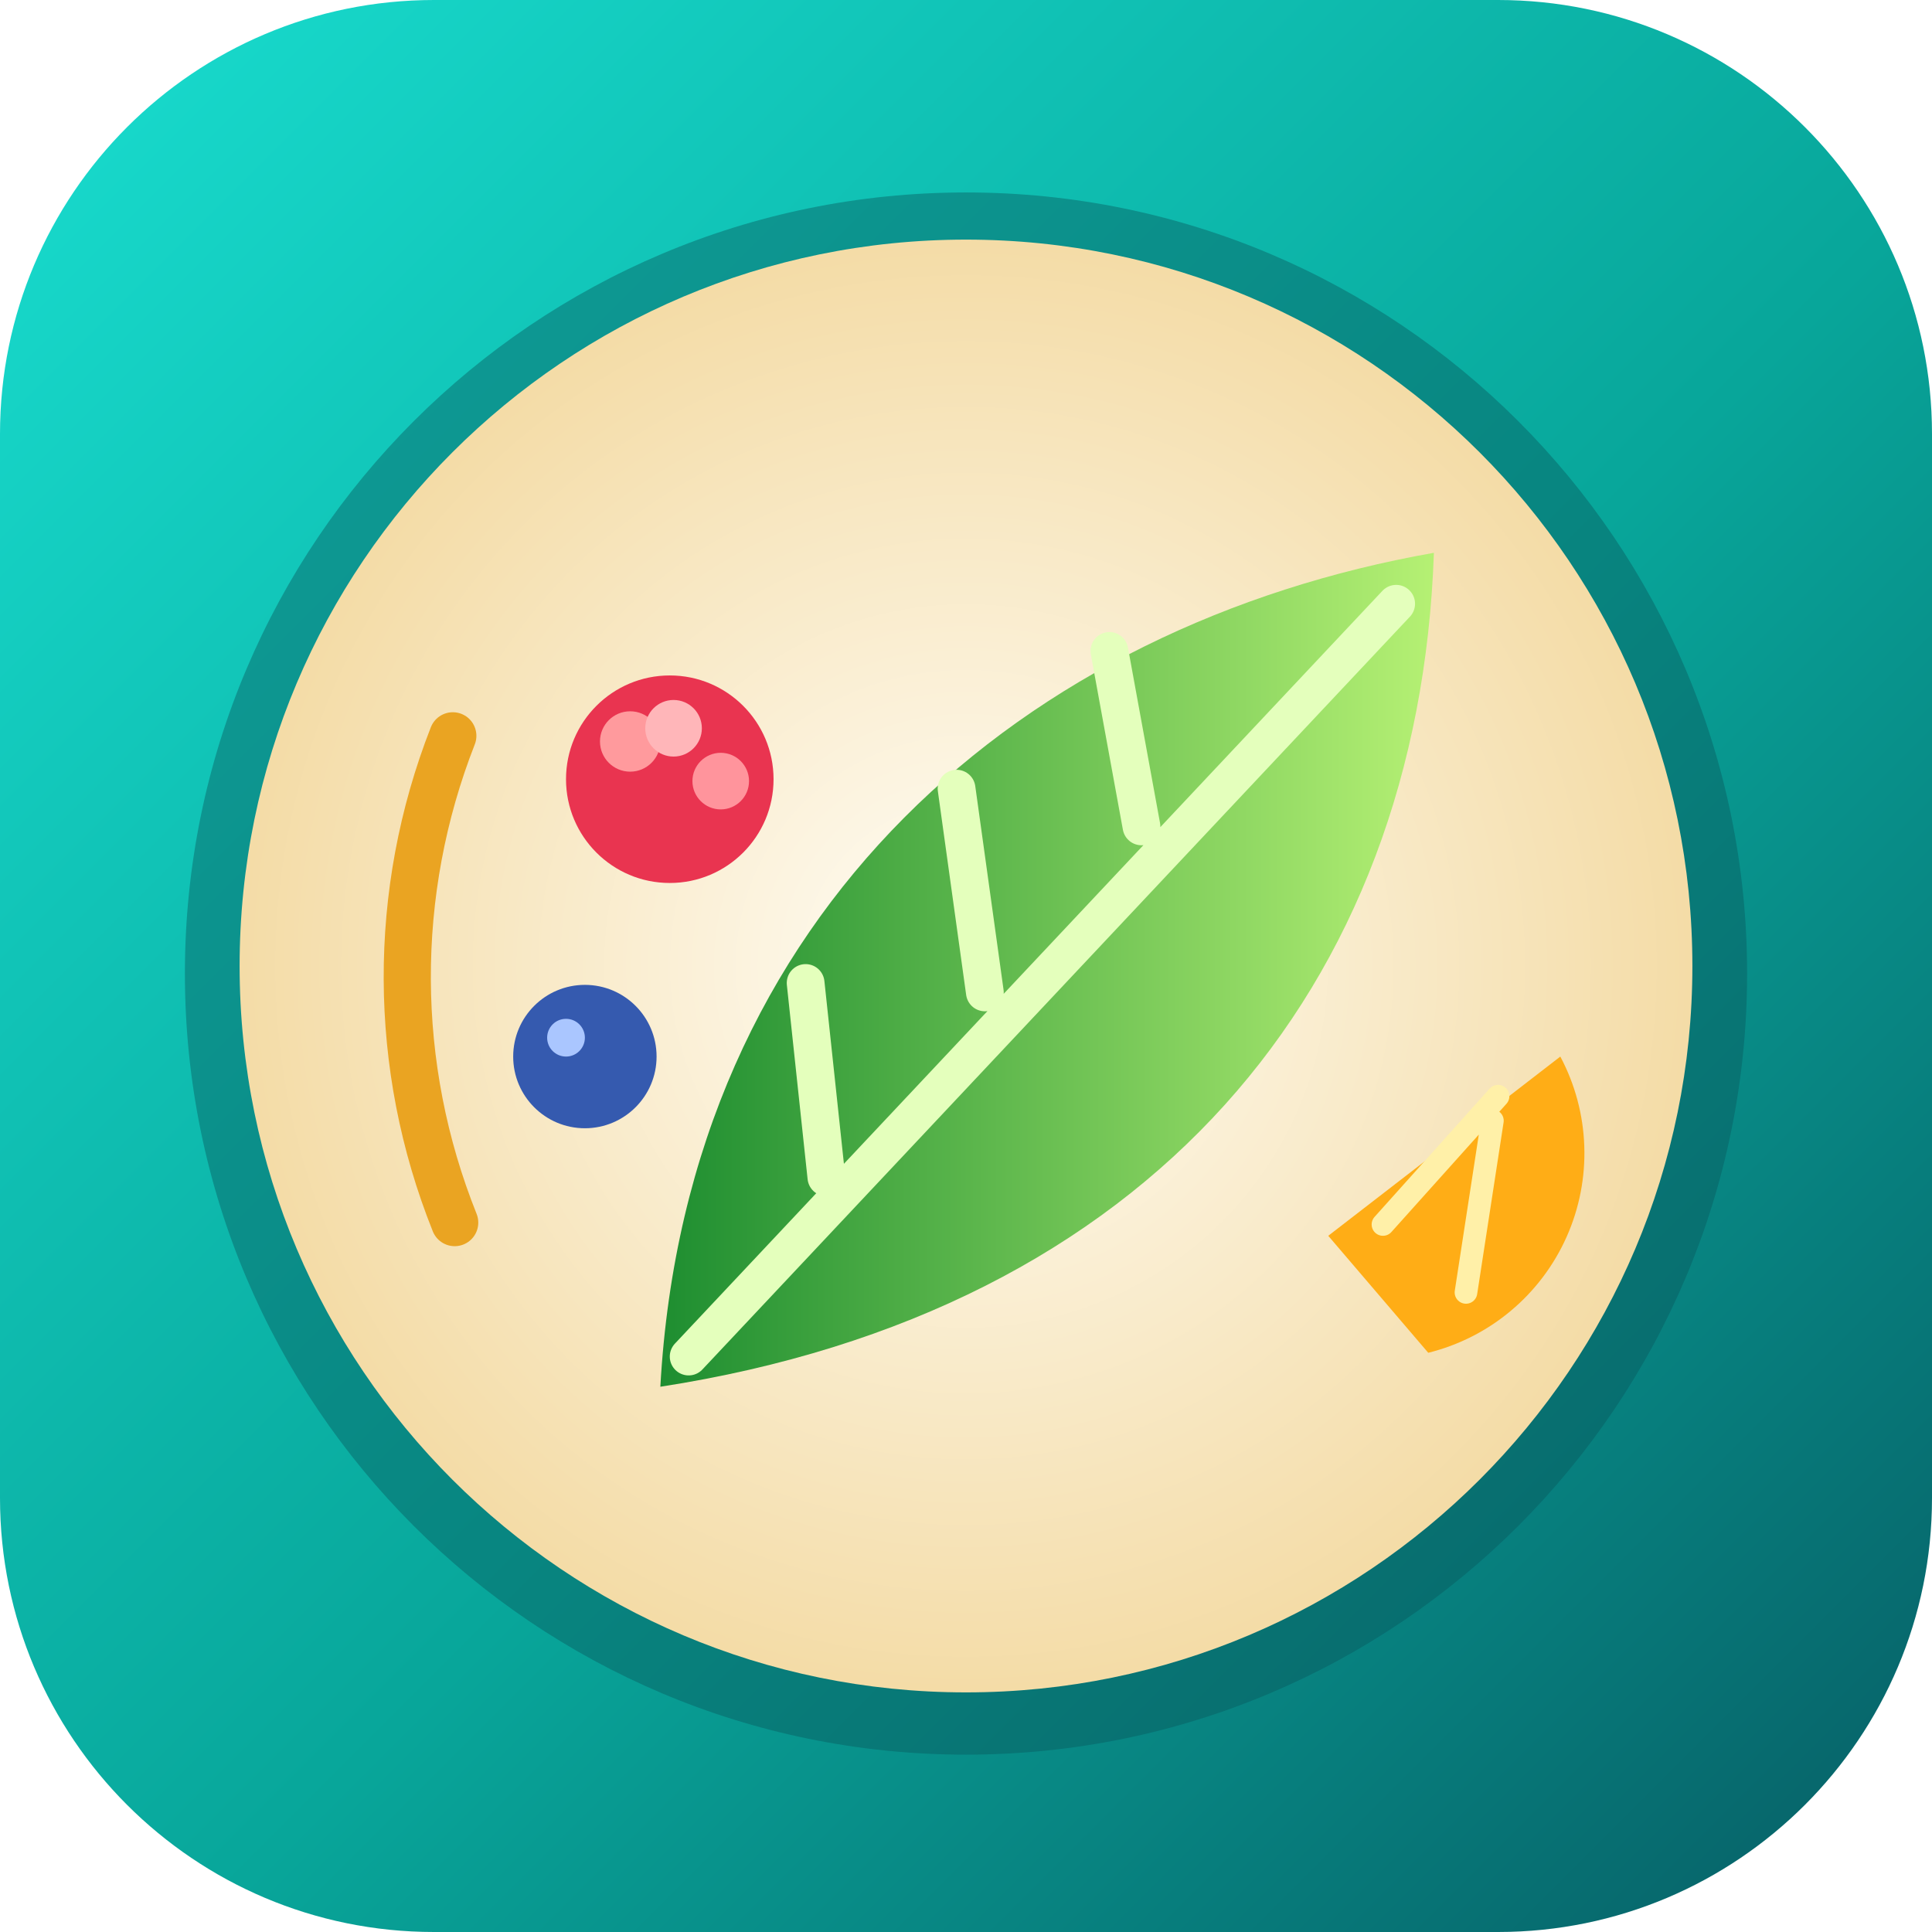
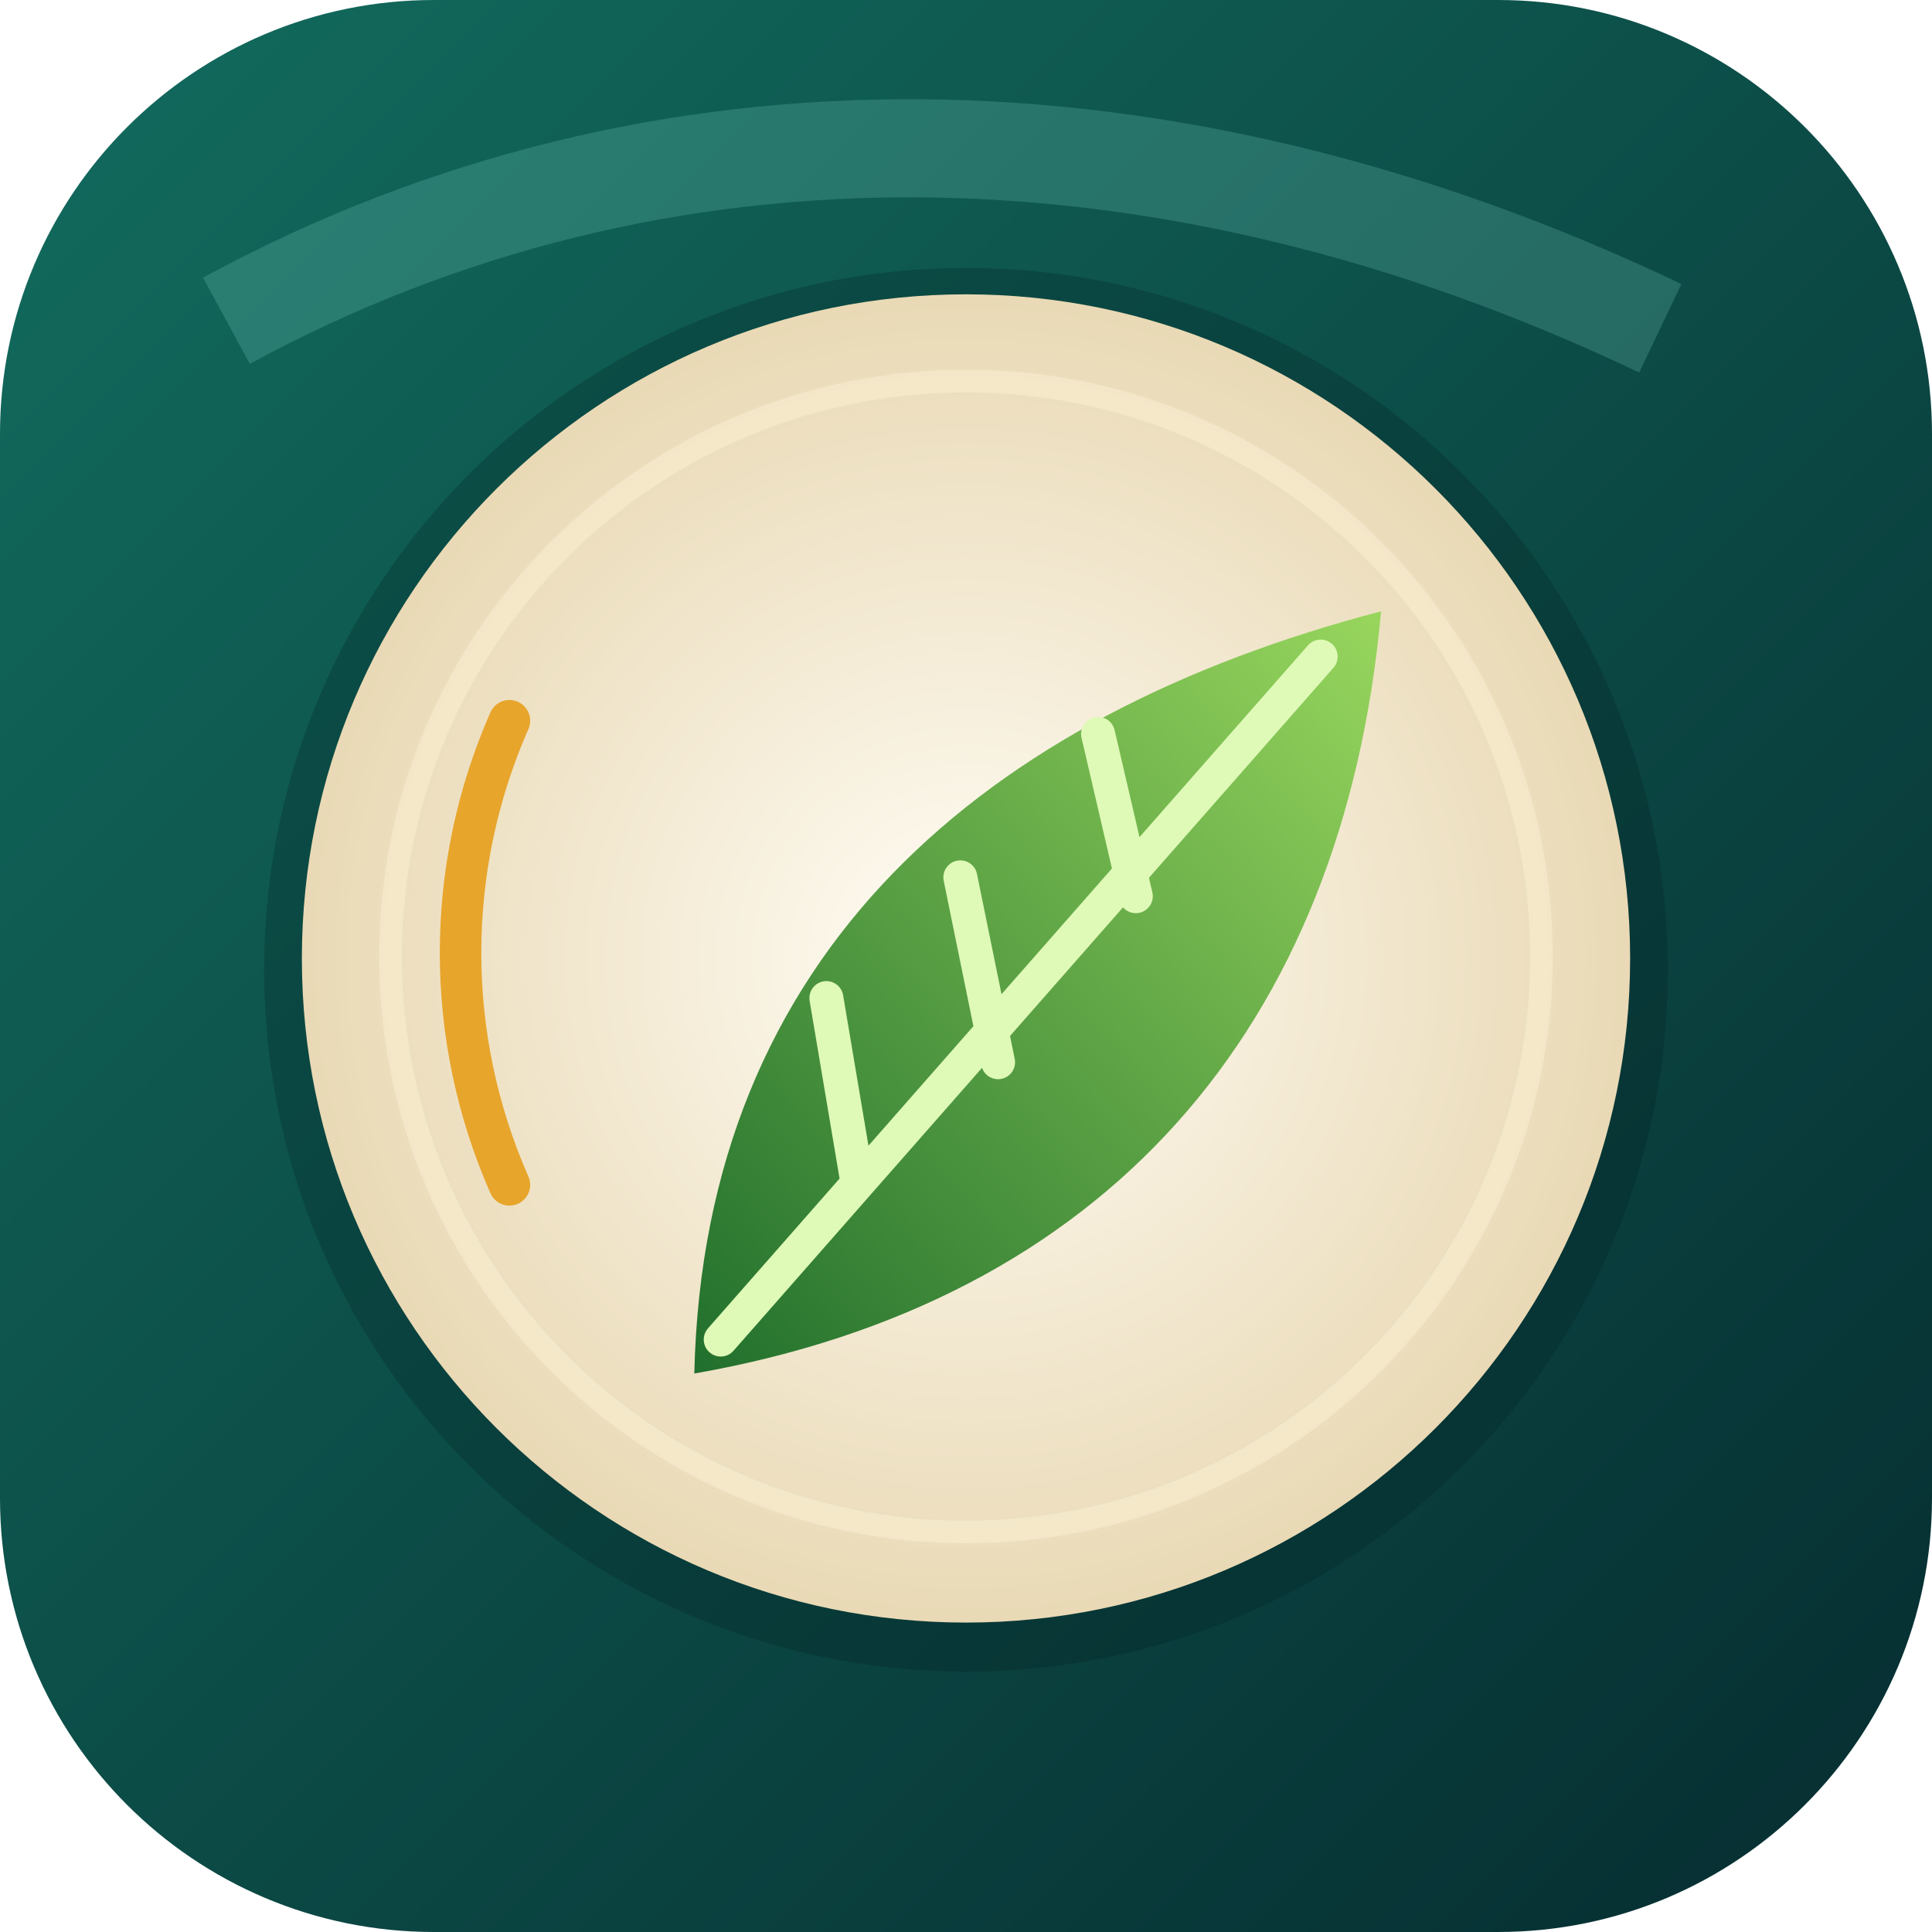
<svg xmlns="http://www.w3.org/2000/svg" viewBox="0 0 1024 1024">
  <defs>
    <linearGradient id="b" x1="0" y1="0" x2="1" y2="1">
-       <stop stop-color="#19ded0" />
-       <stop offset=".55" stop-color="#08a69a" />
-       <stop offset="1" stop-color="#075c64" />
+       <stop stop-color="#126c5e" />
+       <stop offset="1" stop-color="#062c30" />
    </linearGradient>
    <radialGradient id="p">
-       <stop stop-color="#fffdf6" />
-       <stop offset="1" stop-color="#f4dca7" />
+       <stop stop-color="#fffdf5" />
+       <stop offset="1" stop-color="#e9d9b5" />
    </radialGradient>
-     <linearGradient id="l">
-       <stop stop-color="#1d8d30" />
-       <stop offset="1" stop-color="#b6f174" />
+     <linearGradient id="l" x1="0" y1="1" x2="1" y2="0">
+       <stop stop-color="#216f2d" />
+       <stop offset="1" stop-color="#98d65d" />
    </linearGradient>
  </defs>
  <rect width="1024" height="1024" rx="230" fill="url(#b)" />
-   <circle cx="512" cy="516" r="414" fill="#06555b" opacity=".42" />
-   <circle cx="512" cy="512" r="385" fill="url(#p)" />
-   <path d="M240 390a350 350 0 0 0 1 258" fill="none" stroke="#eaa422" stroke-width="25" stroke-linecap="round" />
-   <path d="M350 735c14-253 194-404 410-442-8 231-151 402-410 442Z" fill="url(#l)" />
-   <path d="M365 719 740 320M438 624l-11-103m95 5-15-108m98 20-17-93" fill="none" stroke="#e4ffbc" stroke-width="20" stroke-linecap="round" />
-   <circle cx="355" cy="413" r="55" fill="#e93450" />
-   <circle cx="334" cy="393" r="16" fill="#ff9a9d" />
-   <circle cx="357" cy="386" r="15" fill="#ffb6b9" />
-   <circle cx="382" cy="414" r="15" fill="#ff949c" />
-   <circle cx="310" cy="560" r="38" fill="#355aaf" />
-   <circle cx="300" cy="550" r="10" fill="#aac6ff" />
-   <path d="M704 655 827 560a109 109 0 0 1-70 157Z" fill="#ffad16" />
-   <path d="m733 649 61-68m-17 104 14-91" stroke="#fff0a8" stroke-width="12" stroke-linecap="round" />
+   <path d="M120 170c230-125 500-120 760 4" fill="none" stroke="#8be4d5" opacity=".2" stroke-width="52" />
+   <circle cx="512" cy="514" r="372" fill="#001b1e" opacity=".24" />
+   <circle cx="512" cy="508" r="352" fill="url(#p)" />
+   <path d="M270 382a305 305 0 0 0 0 246" fill="none" stroke="#e7a52c" stroke-width="22" stroke-linecap="round" />
+   <path d="M368 728c5-223 154-349 364-404-20 222-147 366-364 404Z" fill="url(#l)" />
+   <path d="M382 710 700 348M454 624l-16-95m91 34-20-98m93 10-20-86" fill="none" stroke="#dff9b7" stroke-width="18" stroke-linecap="round" />
+   <circle cx="512" cy="507" r="305" fill="none" stroke="#fff5d8" opacity=".42" stroke-width="12" />
</svg>
